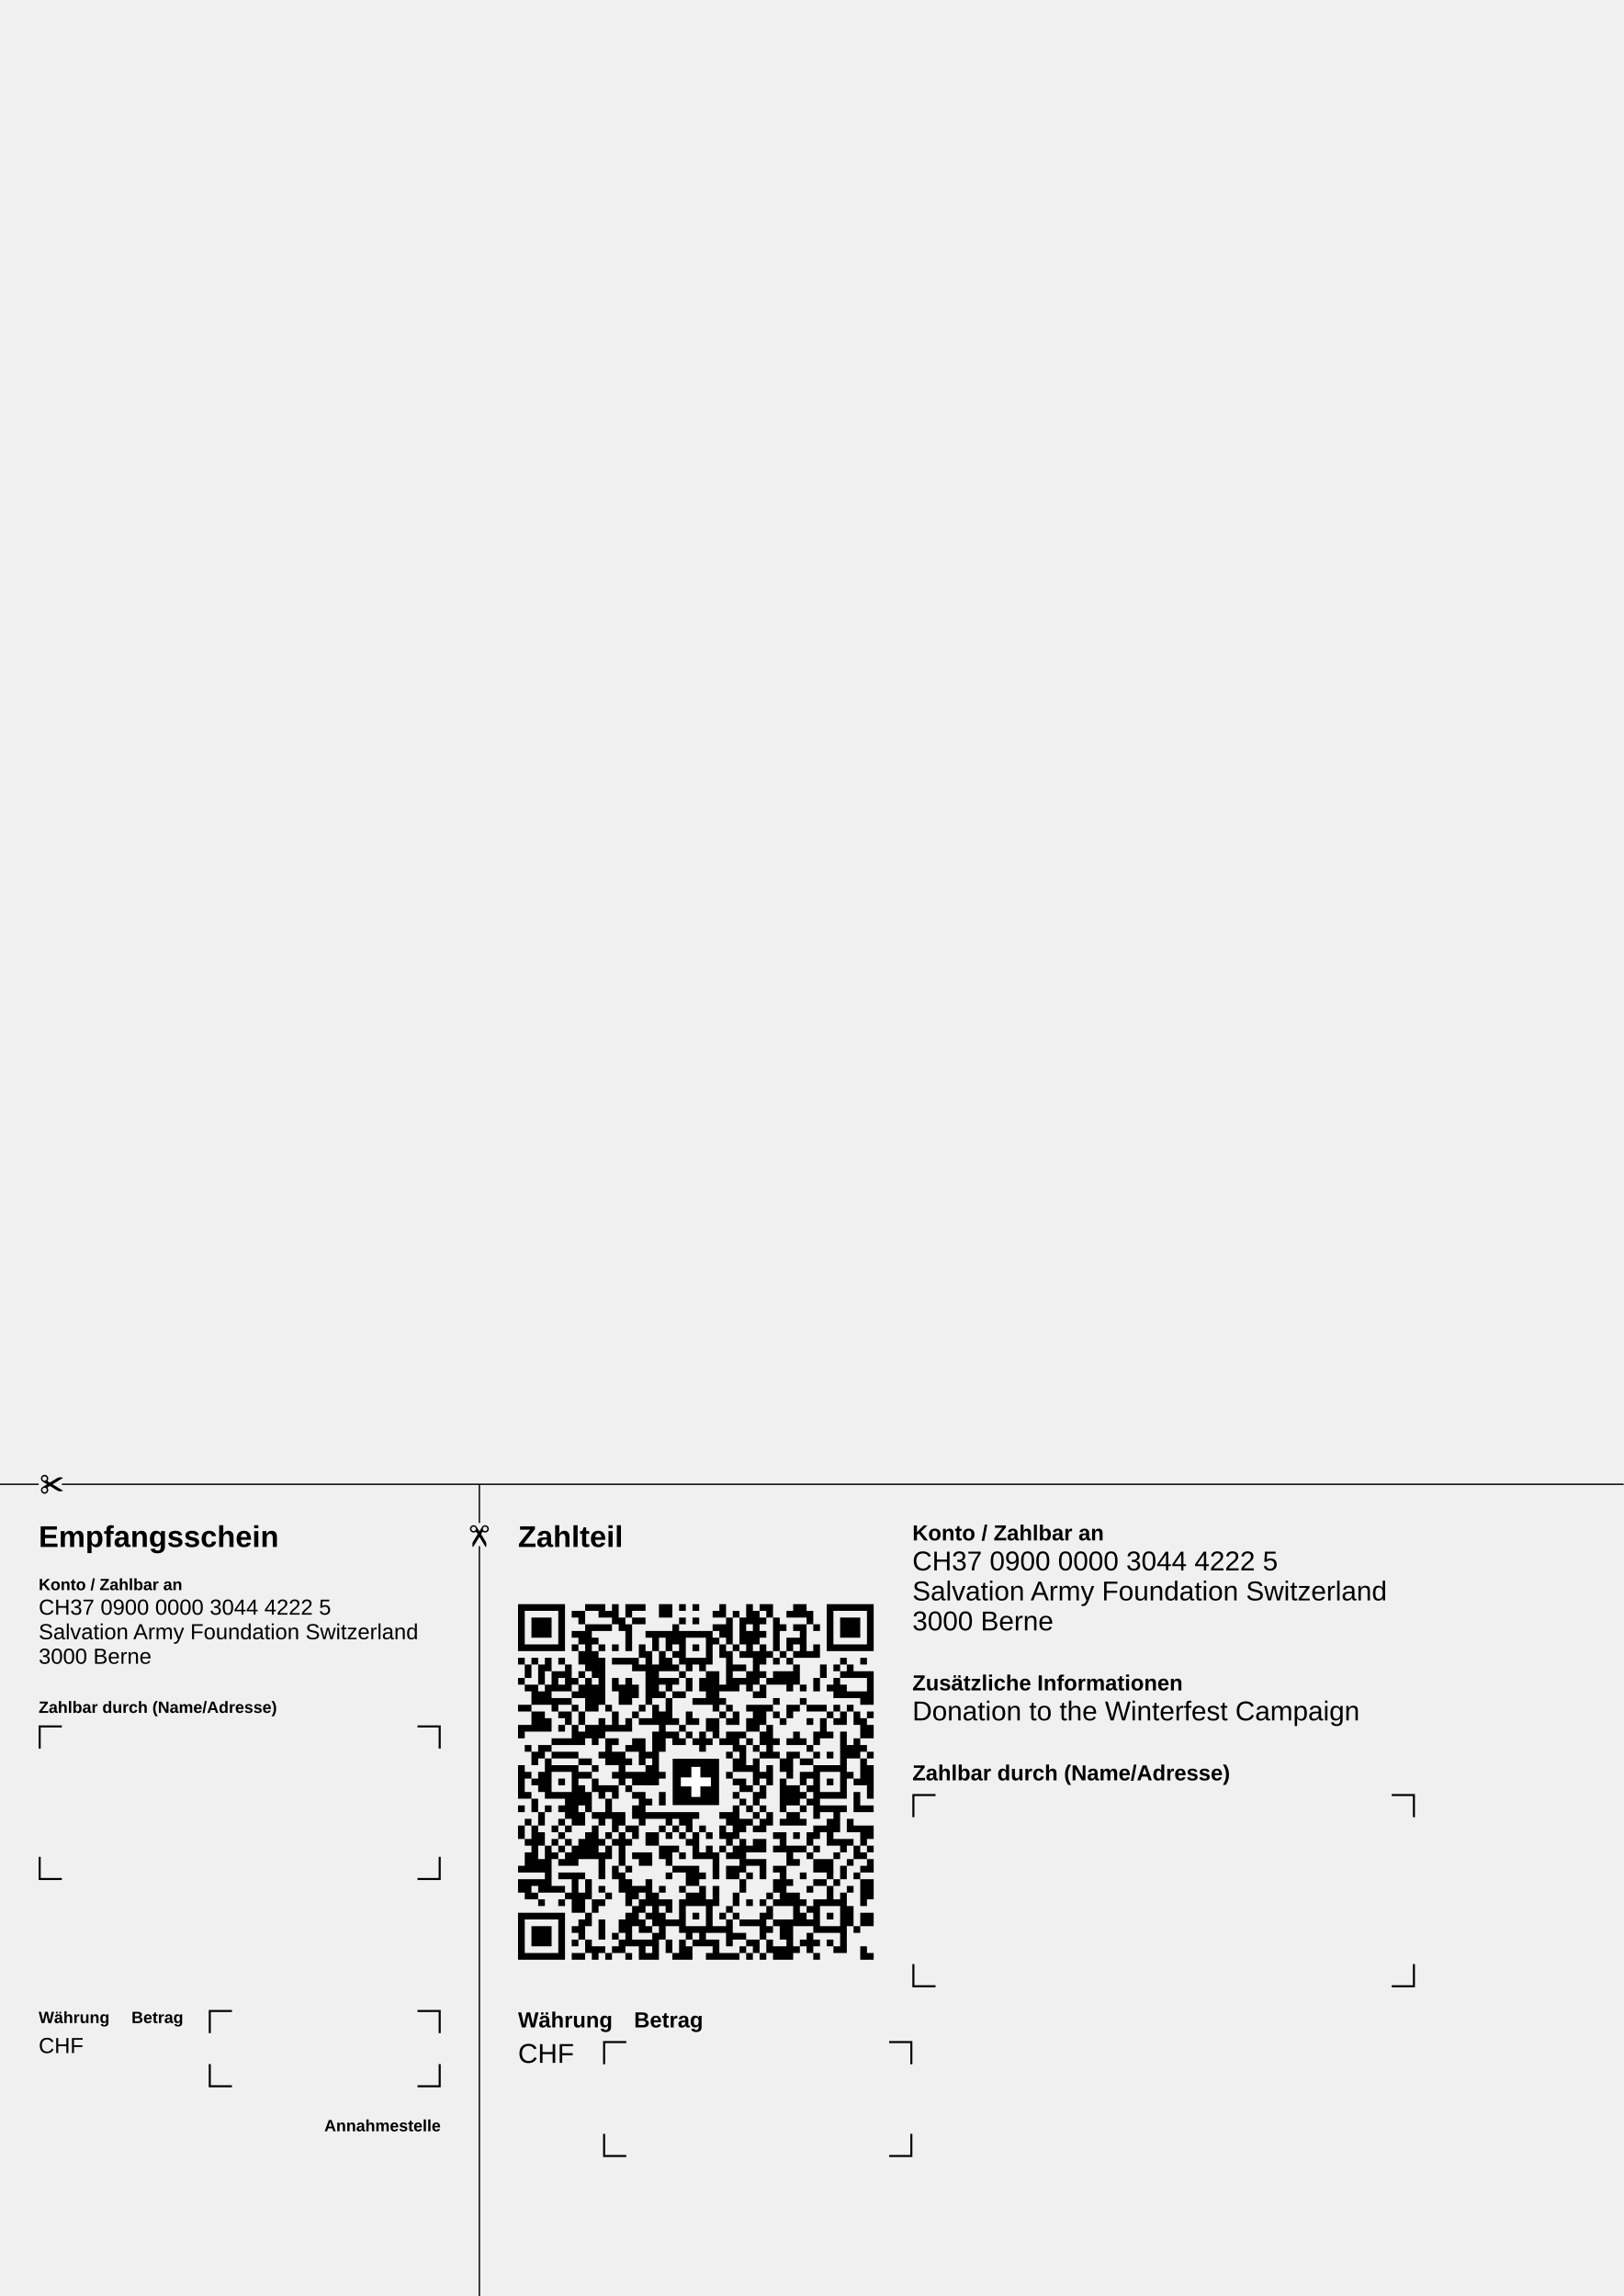
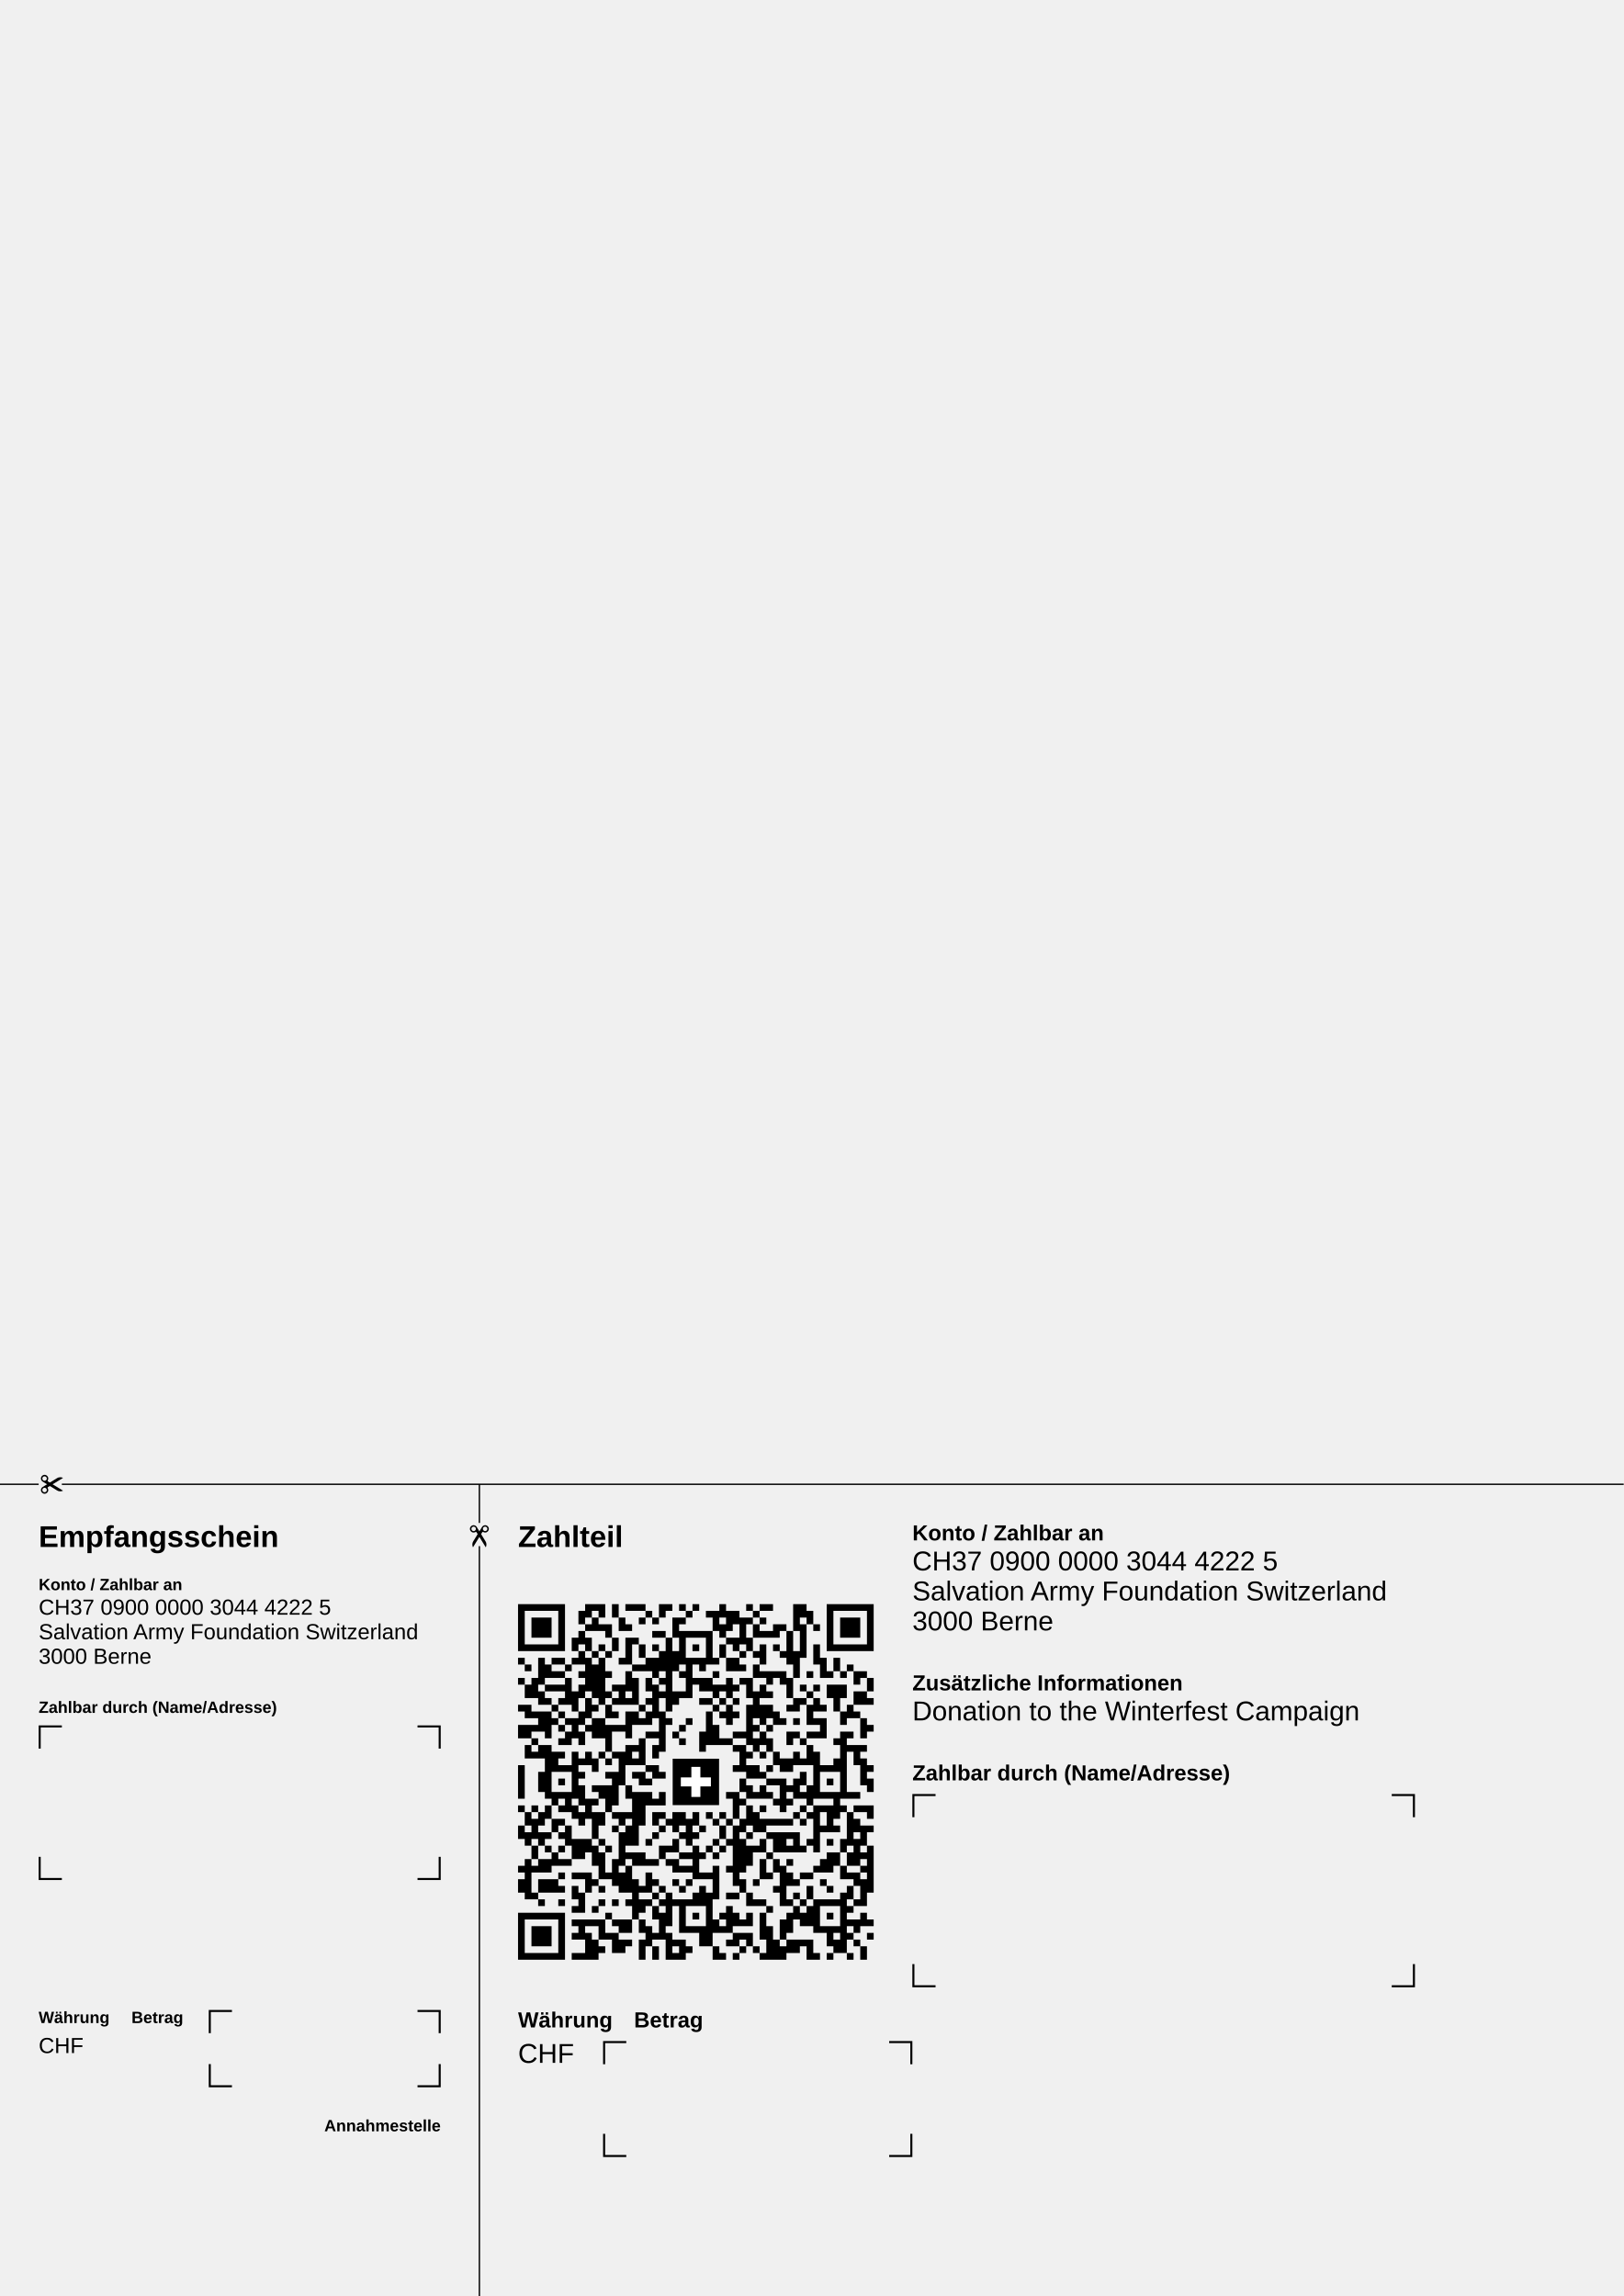
<svg xmlns="http://www.w3.org/2000/svg" width="210mm" height="297mm" version="1.1" viewBox="0 0 595.276 841.89">
  <g font-family="Liberation Sans, Arial, Helvetica" transform="translate(0 841.89)">
    <g transform="translate(189.921 0)">
      <text x="0" y="-274.665" font-size="11" font-weight="bold">Zahlteil</text>
    </g>
    <g transform="translate(189.921 -123.307) scale(2.46)">
-       <path d="M0,-53h7v1h-7zm10,0h3v1h-3zm4,0h1v3h-1zm2,0h3v1h-3zm5,0h2v2h-2zm3,0h1v1h-1z m2,0h1v1h-1zm4,0h1v2h-1zm4,0h1v3h-1zm2,0h2v1h-2zm5,0h2v2h-2zm5,0h7v1h-7z m-46,1h1v6h-1zm6,0h1v6h-1zm2,0h2v1h-2zm4,0h2v1h-2zm4,0h1v1h-1zm13,0h1v1h-1z m3,0h1v1h-1zm3,0h1v5h-1zm2,0h1v1h-1zm3,0h1v1h-1zm3,0h1v2h-1zm3,0h1v6h-1z m6,0h1v6h-1zm-50,1h3v3h-3zm7,0h1v1h-1zm6,0h1v2h-1zm2,0h2v1h-2zm7,0h1v1h-1z m2,0h1v1h-1zm5,0h1v4h-1zm2,0h1v4h-1zm3,0h1v1h-1zm2,0h1v5h-1zm10,0h3v3h-3z m-38,1h1v7h-1zm1,0h3v1h-3zm5,0h1v4h-1zm7,0h1v3h-1zm6,0h2v1h-2zm10,0h1v1h-1z m2,0h2v1h-2zm3,0h1v1h-1zm-36,1h2v1h-2zm11,0h4v1h-4zm5,0h5v1h-5zm6,0h1v1h-1z m4,0h1v4h-1zm2,0h1v1h-1zm6,0h1v4h-1zm-33,1h1v1h-1zm2,0h1v1h-1zm9,0h1v2h-1z m2,0h1v2h-1zm2,0h1v4h-1zm4,0h1v4h-1zm1,0h1v1h-1zm11,0h2v1h-2zm-39,1h5v1h-5z m7,0h1v1h-1zm4,0h1v1h-1zm2,0h1v1h-1zm4,0h1v2h-1zm8,0h1v1h-1zm4,0h1v2h-1z m2,0h1v1h-1zm4,0h1v3h-1zm4,0h1v1h-1zm4,0h1v2h-1zm3,0h5v1h-5zm-38,1h1v2h-1z m2,0h1v4h-1zm8,0h1v8h-1zm2,0h1v3h-1zm2,0h1v1h-1zm8,0h1v6h-1zm2,0h1v1h-1z m2,0h1v5h-1zm2,0h1v1h-1zm2,0h1v1h-1zm2,0h1v1h-1zm2,0h1v1h-1zm-43,1h1v1h-1z m2,0h1v1h-1zm2,0h1v2h-1zm2,0h1v1h-1zm6,0h1v7h-1zm2,0h4v1h-4zm8,0h1v2h-1z m3,0h3v1h-3zm13,0h1v1h-1zm2,0h1v1h-1zm8,0h1v1h-1zm3,0h1v1h-1zm-50,1h1v2h-1z m2,0h1v3h-1zm4,0h1v4h-1zm10,0h2v1h-2zm3,0h1v5h-1zm3,0h1v1h-1zm2,0h1v1h-1z m2,0h1v1h-1zm5,0h2v1h-2zm9,0h1v3h-1zm4,0h1v2h-1zm2,0h1v1h-1zm2,0h1v2h-1z m-44,1h1v3h-1zm1,0h1v1h-1zm3,0h1v1h-1zm15,0h1v1h-1zm4,0h2v5h-2zm6,0h1v3h-1z m2,0h1v1h-1zm2,0h3v2h-3zm10,0h1v1h-1zm2,0h3v1h-3zm-50,1h1v1h-1zm8,0h1v1h-1z m2,0h1v5h-1zm4,0h1v2h-1zm2,0h1v4h-1zm5,0h3v1h-3zm4,0h1v2h-1zm2,0h1v2h-1z m5,0h2v1h-2zm5,0h1v1h-1zm7,0h1v2h-1zm3,0h1v3h-1zm5,0h1v4h-1zm-51,1h2v1h-2z m3,0h1v3h-1zm2,0h1v1h-1zm3,0h1v2h-1zm2,0h1v4h-1zm4,0h1v3h-1zm2,0h1v2h-1z m5,0h1v1h-1zm8,0h1v1h-1zm2,0h1v1h-1zm4,0h1v2h-1zm4,0h1v1h-1zm2,0h1v1h-1z m4,0h1v1h-1zm2,0h1v2h-1zm-46,1h2v2h-2zm6,0h1v1h-1zm13,0h1v1h-1zm2,0h2v1h-2z m12,0h1v1h-1zm14,0h3v1h-3zm-44,1h3v1h-3zm17,0h1v4h-1zm4,0h2v1h-2zm4,0h1v1h-1z m8,0h1v1h-1zm4,0h1v1h-1zm9,0h1v1h-1zm-51,1h2v1h-2zm5,0h1v1h-1zm3,0h1v1h-1z m5,0h1v1h-1zm5,0h1v1h-1zm2,0h1v3h-1zm9,0h1v1h-1zm2,0h1v1h-1zm3,0h4v1h-4z m6,0h2v1h-2zm3,0h3v1h-3zm4,0h1v1h-1zm2,0h1v1h-1zm-47,1h2v3h-2zm4,0h2v1h-2z m3,0h1v2h-1zm5,0h1v3h-1zm3,0h1v1h-1zm4,0h1v6h-1zm4,0h1v2h-1zm5,0h1v1h-1z m2,0h1v2h-1zm3,0h2v2h-2zm3,0h1v1h-1zm2,0h1v1h-1zm6,0h1v1h-1zm2,0h1v2h-1z m2,0h1v2h-1zm2,0h1v1h-1zm-48,1h1v2h-1zm3,0h1v1h-1zm5,0h1v3h-1zm4,0h1v2h-1z m2,0h2v1h-2zm5,0h1v1h-1zm3,0h1v1h-1zm2,0h2v2h-2zm3,0h1v1h-1zm3,0h1v2h-1z m5,0h1v1h-1zm4,0h1v1h-1zm2,0h1v3h-1zm2,0h1v1h-1zm4,0h1v3h-1zm-51,1h2v1h-2z m6,0h1v1h-1zm2,0h1v3h-1zm2,0h2v2h-2zm3,0h1v1h-1zm2,0h1v1h-1zm9,0h1v1h-1z m11,0h1v1h-1zm2,0h1v5h-1zm15,0h1v2h-1zm-52,1h1v1h-1zm9,0h1v2h-1zm11,0h1v8h-1z m2,0h2v1h-2zm3,0h1v1h-1zm2,0h1v3h-1zm2,0h1v1h-1zm2,0h2v2h-2zm2,0h1v1h-1z m3,0h1v2h-1zm5,0h1v2h-1zm3,0h1v2h-1zm2,0h1v1h-1zm2,0h1v10h-1zm-43,1h3v1h-3z m6,0h1v1h-1zm2,0h1v4h-1zm1,0h1v1h-1zm3,0h2v2h-2zm6,0h2v1h-2zm3,0h1v1h-1z m2,0h1v1h-1zm2,0h1v1h-1zm4,0h1v1h-1zm4,0h1v1h-1zm2,0h1v1h-1zm2,0h1v1h-1z m8,0h1v3h-1zm-49,1h1v1h-1zm2,0h2v1h-2zm13,0h1v1h-1zm16,0h2v1h-2zm3,0h1v1h-1z m8,0h1v1h-1zm6,0h1v2h-1zm2,0h1v1h-1zm-49,1h2v1h-2zm3,0h4v1h-4zm7,0h1v1h-1z m2,0h2v2h-2zm4,0h2v1h-2zm13,0h1v1h-1zm2,0h1v3h-1zm3,0h1v1h-1zm2,0h1v1h-1z m2,0h1v4h-1zm1,0h1v1h-1zm3,0h1v1h-1zm2,0h1v1h-1zm6,0h1v1h-1zm-50,1h1v1h-1z m2,0h1v6h-1zm5,0h2v1h-2zm7,0h1v1h-1zm2,0h1v1h-1zm14,0h1v2h-1zm3,0h1v4h-1z m4,0h1v2h-1zm3,0h2v1h-2zm9,0h1v4h-1zm-51,1h1v5h-1zm5,0h4v1h-4zm6,0h1v1h-1z m4,0h1v3h-1zm4,0h1v3h-1zm15,0h1v1h-1zm3,0h1v3h-1zm7,0h1v8h-1zm1,0h3v1h-3z m7,0h1v5h-1zm-51,1h1v1h-1zm2,0h1v3h-1zm5,0h1v8h-1zm1,0h2v1h-2zm5,0h1v1h-1z m2,0h3v1h-3zm5,0h1v1h-1zm10,0h1v1h-1zm5,0h1v1h-1zm6,0h2v1h-2zm7,0h1v1h-1z m-47,1h1v1h-1zm4,0h1v1h-1zm5,0h1v2h-1zm6,0h2v1h-2zm15,0h2v1h-2zm7,0h1v5h-1z m3,0h1v1h-1zm4,0h1v1h-1zm4,0h1v1h-1zm-41,1h1v3h-1zm3,0h3v1h-3zm4,0h1v1h-1z m17,0h2v1h-2zm3,0h1v2h-1zm4,0h2v3h-2zm3,0h1v1h-1zm-42,1h1v1h-1zm4,0h3v1h-3z m5,0h1v3h-1zm2,0h1v1h-1zm2,0h1v1h-1zm3,0h2v1h-2zm4,0h1v2h-1zm11,0h1v1h-1z m3,0h1v2h-1zm7,0h1v1h-1zm3,0h3v1h-3zm5,0h1v3h-1zm-48,1h1v2h-1zm5,0h1v3h-1z m6,0h1v3h-1zm5,0h1v4h-1zm1,0h1v1h-1zm14,0h1v1h-1zm10,0h1v1h-1zm-43,1h1v1h-1z m4,0h1v1h-1zm2,0h1v1h-1zm11,0h1v2h-1zm15,0h1v5h-1zm2,0h1v1h-1zm2,0h1v1h-1z m6,0h1v1h-1zm3,0h4v1h-4zm6,0h2v1h-2zm-48,1h1v2h-1zm6,0h1v2h-1zm2,0h2v1h-2z m3,0h2v2h-2zm5,0h8v1h-8zm11,0h2v1h-2zm5,0h1v1h-1zm2,0h1v2h-1zm3,0h2v2h-2z m7,0h1v3h-1zm-46,1h1v1h-1zm5,0h1v1h-1zm6,0h1v1h-1zm10,0h1v1h-1zm2,0h2v1h-2z m7,0h1v1h-1zm2,0h2v1h-2zm3,0h1v2h-1zm3,0h1v1h-1zm3,0h1v1h-1zm4,0h1v4h-1z m3,0h1v2h-1zm-49,1h1v2h-1zm2,0h1v7h-1zm3,0h1v1h-1zm2,0h1v1h-1zm4,0h1v5h-1z m3,0h1v1h-1zm2,0h2v1h-2zm5,0h1v1h-1zm2,0h1v1h-1zm2,0h1v1h-1zm2,0h1v1h-1z m3,0h1v2h-1zm3,0h1v1h-1zm2,0h1v1h-1zm9,0h2v1h-2zm6,0h3v1h-3zm-47,1h1v2h-1z m3,0h1v1h-1zm4,0h1v4h-1zm3,0h1v1h-1zm2,0h1v5h-1zm2,0h1v1h-1zm2,0h2v2h-2z m3,0h1v1h-1zm2,0h1v1h-1zm2,0h1v4h-1zm2,0h1v1h-1zm3,0h1v2h-1zm7,0h2v1h-2z m3,0h1v1h-1zm2,0h2v1h-2zm8,0h2v1h-2zm-50,1h1v1h-1zm4,0h1v1h-1zm2,0h1v1h-1z m2,0h1v3h-1zm3,0h1v1h-1zm2,0h1v1h-1zm2,0h1v1h-1zm9,0h1v1h-1zm8,0h1v5h-1z m2,0h2v2h-2zm4,0h1v2h-1zm4,0h1v1h-1zm4,0h3v1h-3zm4,0h1v1h-1zm-47,1h1v7h-1z m2,0h1v1h-1zm2,0h1v3h-1zm5,0h1v2h-1zm8,0h2v2h-2zm2,0h1v1h-1zm5,0h1v2h-1z m2,0h1v1h-1zm2,0h1v2h-1zm2,0h1v1h-1zm4,0h1v1h-1zm2,0h3v1h-3zm4,0h1v1h-1z m4,0h1v1h-1zm2,0h1v2h-1zm2,0h1v1h-1zm-51,1h1v3h-1zm4,0h1v1h-1zm2,0h1v2h-1z m5,0h1v4h-1zm5,0h3v1h-3zm7,0h1v1h-1zm3,0h1v1h-1zm2,0h1v4h-1zm2,0h1v1h-1z m9,0h1v2h-1zm3,0h1v1h-1zm4,0h1v1h-1zm4,0h1v1h-1zm-48,1h1v2h-1zm3,0h1v1h-1z m12,0h2v1h-2zm4,0h1v1h-1zm12,0h3v1h-3zm7,0h1v1h-1zm3,0h3v2h-3zm5,0h1v1h-1z m3,0h1v2h-1zm-52,1h1v1h-1zm14,0h1v2h-1zm2,0h1v1h-1zm7,0h4v1h-4zm8,0h2v2h-2z m5,0h1v2h-1zm2,0h2v1h-2zm10,0h1v2h-1zm3,0h1v1h-1zm-45,1h4v1h-4zm9,0h1v3h-1z m7,0h1v1h-1zm3,0h2v2h-2zm2,0h1v1h-1zm7,0h1v1h-1zm5,0h1v5h-1zm3,0h1v1h-1z m4,0h1v1h-1zm4,0h1v1h-1zm-50,1h4v1h-4zm8,0h1v5h-1zm2,0h1v3h-1zm6,0h1v4h-1z m3,0h1v4h-1zm14,0h1v2h-1zm5,0h1v2h-1zm2,0h1v1h-1zm4,0h2v1h-2zm3,0h1v1h-1z m4,0h2v3h-2zm-51,1h2v1h-2zm3,0h1v1h-1zm2,0h2v1h-2zm7,0h1v1h-1zm5,0h2v1h-2z m4,0h1v1h-1zm3,0h1v1h-1zm3,0h1v3h-1zm2,0h1v3h-1zm14,0h1v1h-1zm3,0h1v3h-1z m3,0h1v1h-1zm-48,1h2v1h-2zm6,0h1v1h-1zm2,0h1v3h-1zm4,0h1v1h-1zm4,0h1v1h-1z m3,0h1v5h-1zm5,0h2v2h-2zm7,0h1v2h-1zm5,0h1v1h-1zm3,0h2v2h-2zm8,0h1v9h-1z m-45,1h1v1h-1zm3,0h1v1h-1zm5,0h2v1h-2zm7,0h1v2h-1zm3,0h2v1h-2zm3,0h1v5h-1z m4,0h1v5h-1zm6,0h1v1h-1zm2,0h1v1h-1zm2,0h1v1h-1zm4,0h1v1h-1zm2,0h1v5h-1z m1,0h1v1h-1zm2,0h1v1h-1zm4,0h1v1h-1zm-40,1h1v1h-1zm6,0h1v3h-1zm5,0h1v1h-1z m9,0h1v1h-1zm6,0h1v2h-1zm4,0h1v3h-1zm2,0h1v1h-1zm6,0h1v3h-1zm-49,1h7v1h-7z m10,0h1v2h-1zm6,0h1v5h-1zm3,0h1v1h-1zm2,0h1v4h-1zm5,0h1v1h-1zm4,0h1v1h-1z m2,0h1v1h-1zm4,0h1v4h-1zm6,0h1v2h-1zm4,0h1v1h-1zm5,0h2v2h-2zm-51,1h1v6h-1z m6,0h1v6h-1zm3,0h1v3h-1zm3,0h1v3h-1zm3,0h1v2h-1zm3,0h1v2h-1zm4,0h2v1h-2z m9,0h1v4h-1zm2,0h3v1h-3zm5,0h3v1h-3zm5,0h1v1h-1zm-41,1h3v3h-3zm6,0h1v1h-1z m11,0h1v1h-1zm6,0h3v1h-3zm4,0h2v1h-2zm8,0h1v1h-1zm2,0h2v2h-2zm6,0h3v1h-3z m5,0h1v1h-1zm-36,1h1v1h-1zm6,0h1v4h-1zm5,0h1v1h-1zm2,0h1v2h-1zm5,0h2v1h-2z m11,0h1v3h-1zm-35,1h1v1h-1zm2,0h1v2h-1zm5,0h1v2h-1zm2,0h3v1h-3zm5,0h1v2h-1z m2,0h1v3h-1zm2,0h1v1h-1zm2,0h2v1h-2zm6,0h2v1h-2zm3,0h1v2h-1zm3,0h1v3h-1z m2,0h1v1h-1zm2,0h1v1h-1zm2,0h1v1h-1zm-35,1h2v1h-2zm3,0h1v1h-1zm4,0h1v2h-1z m7,0h1v2h-1zm4,0h1v2h-1zm4,0h1v1h-1zm2,0h1v1h-1zm3,0h2v2h-2zm3,0h1v1h-1z m6,0h1v1h-1zm4,0h1v2h-1zm-50,1h5v1h-5zm7,0h2v1h-2zm3,0h1v1h-1zm2,0h1v1h-1z m3,0h1v1h-1zm3,0h1v1h-1zm4,0h1v1h-1zm5,0h1v1h-1zm2,0h3v1h-3zm4,0h1v1h-1z m2,0h1v1h-1zm8,0h1v1h-1zm8,0h1v1h-1z" fill="#000000" />
+       <path d="M0,-53h7v1h-7zm10,0h3v1h-3zm4,0h1v2h-1zm2,0h3v1h-3zm5,0h2v1h-2zm3,0h1v1h-1z m2,0h1v1h-1zm4,0h1v2h-1zm4,0h1v1h-1zm2,0h2v1h-2zm5,0h2v2h-2zm5,0h7v1h-7z m-46,1h1v6h-1zm6,0h1v6h-1zm3,0h2v1h-2zm3,0h1v1h-1zm7,0h1v1h-1zm2,0h1v1h-1z m4,0h1v1h-1zm3,0h2v1h-2zm3,0h2v2h-2zm4,0h1v1h-1zm8,0h1v2h-1zm3,0h1v6h-1z m6,0h1v6h-1zm-50,1h3v3h-3zm7,0h1v1h-1zm2,0h1v2h-1zm4,0h1v2h-1zm3,0h1v1h-1z m2,0h1v1h-1zm3,0h1v3h-1zm1,0h1v1h-1zm5,0h1v2h-1zm4,0h1v4h-1zm1,0h1v1h-1z m2,0h1v1h-1zm5,0h1v2h-1zm7,0h3v3h-3zm-38,1h1v1h-1zm2,0h2v1h-2zm4,0h1v1h-1z m14,0h2v1h-2zm5,0h1v2h-1zm3,0h2v1h-2zm4,0h1v5h-1zm2,0h1v1h-1zm-35,1h1v2h-1z m4,0h1v1h-1zm7,0h2v1h-2zm4,0h5v1h-5zm6,0h1v1h-1zm6,0h3v1h-3zm4,0h1v5h-1z m-32,1h1v2h-1zm2,0h1v2h-1zm4,0h1v2h-1zm2,0h1v4h-1zm1,0h1v1h-1zm5,0h1v11h-1z m2,0h1v4h-1zm4,0h1v4h-1zm3,0h2v1h-2zm3,0h1v2h-1zm-33,1h5v1h-5zm11,0h1v1h-1z m6,0h1v2h-1zm2,0h1v1h-1zm6,0h1v1h-1zm4,0h1v2h-1zm2,0h1v1h-1zm4,0h1v3h-1z m2,0h1v1h-1zm6,0h1v3h-1zm3,0h5v1h-5zm-38,1h1v2h-1zm2,0h1v1h-1zm2,0h1v1h-1z m8,0h1v3h-1zm2,0h1v3h-1zm10,0h1v1h-1zm2,0h1v1h-1zm4,0h1v1h-1zm2,0h1v4h-1z m-41,1h1v1h-1zm3,0h1v4h-1zm2,0h2v1h-2zm3,0h1v1h-1zm2,0h1v5h-1zm2,0h1v7h-1z m3,0h1v1h-1zm4,0h2v2h-2zm6,0h1v6h-1zm1,0h2v1h-2zm3,0h1v1h-1zm2,0h2v2h-2z m14,0h1v3h-1zm2,0h1v2h-1zm-46,1h1v1h-1zm3,0h1v2h-1zm3,0h1v1h-1zm4,0h1v5h-1z m6,0h2v1h-2zm10,0h1v1h-1zm6,0h1v1h-1zm2,0h1v2h-1zm14,0h1v1h-1zm-44,1h2v1h-2z m4,0h1v1h-1zm4,0h1v1h-1zm3,0h1v3h-1zm4,0h1v1h-1zm4,0h1v1h-1zm5,0h1v1h-1z m7,0h4v1h-4zm7,0h1v1h-1zm3,0h1v1h-1zm2,0h1v1h-1zm2,0h2v1h-2zm-50,1h1v1h-1z m2,0h1v3h-1zm5,0h1v4h-1zm10,0h1v4h-1zm2,0h1v2h-1zm2,0h1v1h-1zm5,0h3v1h-3z m5,0h1v3h-1zm2,0h2v1h-2zm4,0h1v1h-1zm2,0h2v1h-2zm11,0h1v1h-1zm2,0h1v2h-1z m-51,1h1v2h-1zm3,0h3v1h-3zm5,0h1v2h-1zm5,0h2v1h-2zm6,0h1v5h-1zm7,0h4v1h-4z m5,0h1v1h-1zm2,0h1v2h-1zm2,0h1v2h-1zm4,0h1v2h-1zm2,0h1v1h-1zm2,0h1v1h-1z m2,0h3v2h-3zm-43,1h1v2h-1zm5,0h1v3h-1zm5,0h1v1h-1zm2,0h1v2h-1zm6,0h1v1h-1z m2,0h2v1h-2zm6,0h1v1h-1zm6,0h1v4h-1zm2,0h1v1h-1zm6,0h1v1h-1zm7,0h2v2h-2z m-46,1h1v1h-1zm2,0h1v1h-1zm4,0h1v3h-1zm4,0h1v1h-1zm2,0h1v1h-1zm3,0h1v1h-1z m4,0h1v1h-1zm4,0h2v1h-2zm3,0h1v1h-1zm2,0h1v1h-1zm9,0h2v1h-2zm3,0h1v2h-1z m3,0h1v2h-1zm5,0h1v1h-1zm-52,1h2v1h-2zm5,0h1v1h-1zm6,0h1v1h-1zm2,0h1v2h-1z m5,0h1v1h-1zm11,0h1v1h-1zm2,0h1v3h-1zm3,0h1v6h-1zm2,0h2v2h-2zm4,0h2v1h-2z m3,0h1v3h-1zm2,0h1v1h-1zm4,0h1v2h-1zm-48,1h4v1h-4zm5,0h1v1h-1zm3,0h1v2h-1z m5,0h1v1h-1zm2,0h2v2h-2zm3,0h1v2h-1zm2,0h1v6h-1zm7,0h1v5h-1zm2,0h1v1h-1z m2,0h1v1h-1zm6,0h1v2h-1zm10,0h1v2h-1zm2,0h1v1h-1zm-47,1h2v2h-2zm2,0h1v1h-1z m2,0h2v1h-2zm4,0h2v3h-2zm7,0h1v1h-1zm4,0h1v1h-1zm3,0h1v1h-1zm11,0h1v1h-1z m3,0h1v1h-1zm2,0h1v1h-1zm3,0h2v1h-2zm7,0h1v3h-1zm-51,1h2v2h-2zm2,0h1v1h-1z m4,0h1v1h-1zm2,0h1v2h-1zm2,0h1v1h-1zm3,0h4v1h-4zm11,0h1v1h-1zm5,0h1v3h-1z m6,0h1v1h-1zm2,0h1v1h-1zm8,0h1v2h-1zm7,0h1v1h-1zm-48,1h1v1h-1zm3,0h1v2h-1z m2,0h1v2h-1zm4,0h1v3h-1zm3,0h1v1h-1zm3,0h2v1h-2zm4,0h1v1h-1zm4,0h1v3h-1z m5,0h2v1h-2zm4,0h1v2h-1zm4,0h2v1h-2zm3,0h2v1h-2zm5,0h1v10h-1zm1,0h1v1h-1z m-47,1h1v1h-1zm4,0h1v1h-1zm12,0h1v4h-1zm6,0h1v1h-1zm6,0h2v1h-2zm5,0h1v2h-1z m2,0h1v2h-1zm3,0h1v1h-1zm2,0h1v1h-1zm5,0h1v1h-1zm-46,1h1v2h-1zm2,0h2v2h-2z m13,0h1v3h-1zm1,0h1v1h-1zm3,0h1v2h-1zm12,0h2v1h-2zm11,0h1v3h-1zm6,0h3v1h-3z m-47,1h1v1h-1zm3,0h1v3h-1zm1,0h1v1h-1zm2,0h1v7h-1zm2,0h1v2h-1zm2,0h1v1h-1z m2,0h2v1h-2zm19,0h1v3h-1zm1,0h1v1h-1zm2,0h1v1h-1zm2,0h1v2h-1zm3,0h1v2h-1z m3,0h1v7h-1zm6,0h1v2h-1zm-46,1h1v6h-1zm5,0h1v1h-1zm2,0h1v2h-1zm2,0h1v1h-1z m2,0h1v4h-1zm2,0h1v1h-1zm22,0h2v2h-2zm3,0h1v1h-1zm5,0h1v2h-1zm4,0h1v4h-1z m-51,1h1v5h-1zm6,0h2v1h-2zm13,0h2v1h-2zm13,0h1v1h-1zm2,0h2v2h-2zm3,0h1v1h-1z m8,0h2v1h-2zm7,0h1v1h-1zm-49,1h1v3h-1zm6,0h1v1h-1zm4,0h2v1h-2zm4,0h2v1h-2z m3,0h2v1h-2zm16,0h1v1h-1zm6,0h1v2h-1zm-36,1h1v1h-1zm8,0h1v4h-1zm4,0h2v1h-2z m15,0h1v2h-1zm4,0h3v1h-3zm4,0h1v3h-1zm5,0h1v1h-1zm6,0h1v2h-1zm-43,1h1v3h-1z m2,0h3v1h-3zm5,0h1v2h-1zm18,0h1v2h-1zm2,0h1v2h-1zm3,0h1v4h-1zm1,0h1v1h-1z m3,0h1v3h-1zm-38,1h3v1h-3zm7,0h2v1h-2zm5,0h2v5h-2zm2,0h1v2h-1zm2,0h1v2h-1z m10,0h2v1h-2zm4,0h1v1h-1zm2,0h1v1h-1zm5,0h1v1h-1zm3,0h3v1h-3zm4,0h2v1h-2z m-44,1h1v1h-1zm2,0h1v2h-1zm3,0h1v3h-1zm1,0h1v1h-1zm2,0h1v2h-1zm7,0h1v1h-1z m12,0h1v3h-1zm1,0h1v1h-1zm5,0h1v1h-1zm2,0h1v1h-1zm7,0h1v3h-1zm-47,1h1v1h-1z m2,0h1v1h-1zm2,0h1v2h-1zm2,0h1v1h-1zm2,0h1v2h-1zm26,0h1v3h-1zm2,0h1v1h-1z m6,0h1v1h-1zm2,0h1v7h-1zm1,0h2v1h-2zm3,0h1v1h-1zm2,0h3v1h-3zm-49,1h1v2h-1z m2,0h1v2h-1zm6,0h1v2h-1zm2,0h2v2h-2zm3,0h3v1h-3zm6,0h2v1h-2zm3,0h2v2h-2z m3,0h1v2h-1zm2,0h1v1h-1zm2,0h1v1h-1zm5,0h1v3h-1zm6,0h1v1h-1zm2,0h1v1h-1z m3,0h1v3h-1zm3,0h1v5h-1zm3,0h1v1h-1zm-50,1h1v3h-1zm3,0h2v1h-2zm10,0h1v1h-1z m5,0h1v1h-1zm2,0h1v1h-1zm3,0h1v4h-1zm4,0h1v1h-1zm2,0h1v1h-1zm2,0h1v2h-1z m3,0h5v1h-5zm6,0h1v1h-1zm8,0h1v2h-1zm-50,1h1v2h-1zm5,0h1v1h-1zm2,0h1v3h-1z m4,0h1v2h-1zm3,0h1v1h-1zm2,0h2v3h-2zm5,0h1v1h-1zm2,0h1v1h-1zm4,0h1v1h-1z m3,0h1v2h-1zm2,0h1v9h-1zm4,0h1v1h-1zm9,0h1v1h-1zm2,0h1v1h-1zm4,0h1v3h-1z m1,0h1v1h-1zm-51,1h1v2h-1zm2,0h2v1h-2zm3,0h1v1h-1zm9,0h1v5h-1zm5,0h1v1h-1z m4,0h1v1h-1zm2,0h1v1h-1zm8,0h1v1h-1zm3,0h5v1h-5zm-34,1h1v1h-1zm5,0h3v2h-3z m4,0h1v1h-1zm7,0h1v1h-1zm4,0h1v2h-1zm6,0h1v1h-1zm2,0h1v1h-1zm2,0h1v5h-1z m3,0h1v2h-1zm2,0h2v2h-2zm3,0h1v2h-1zm2,0h1v1h-1zm3,0h1v1h-1zm2,0h1v2h-1z m2,0h1v4h-1zm-48,1h1v2h-1zm2,0h1v1h-1zm2,0h1v1h-1zm5,0h1v3h-1zm2,0h1v1h-1z m8,0h2v1h-2zm5,0h1v5h-1zm2,0h1v1h-1zm2,0h1v1h-1zm4,0h1v3h-1zm1,0h1v1h-1z m5,0h1v1h-1zm2,0h1v1h-1zm10,0h1v7h-1zm-47,1h1v2h-1zm3,0h2v1h-2zm4,0h1v4h-1z m4,0h3v1h-3zm5,0h1v1h-1zm3,0h2v1h-2zm3,0h1v1h-1zm2,0h1v1h-1zm8,0h1v1h-1z m9,0h2v2h-2zm3,0h1v2h-1zm2,0h1v1h-1zm-50,1h1v6h-1zm2,0h2v2h-2zm3,0h2v1h-2z m8,0h1v4h-1zm3,0h4v1h-4zm5,0h2v1h-2zm14,0h1v3h-1zm2,0h1v2h-1zm2,0h1v1h-1z m5,0h1v2h-1zm-45,1h1v1h-1zm2,0h1v1h-1zm14,0h1v4h-1zm7,0h3v1h-3zm6,0h1v5h-1z m2,0h1v1h-1zm8,0h1v6h-1zm5,0h1v1h-1zm2,0h1v1h-1zm2,0h1v2h-1zm3,0h1v1h-1z m-45,1h1v1h-1zm2,0h3v1h-3zm5,0h1v1h-1zm2,0h1v3h-1zm4,0h1v3h-1zm8,0h2v1h-2z m10,0h1v1h-1zm3,0h1v2h-1zm2,0h2v1h-2zm7,0h2v1h-2zm-49,1h1v2h-1zm3,0h3v2h-3z m7,0h2v1h-2zm7,0h1v6h-1zm3,0h1v1h-1zm3,0h1v1h-1zm2,0h1v1h-1zm8,0h1v2h-1z m2,0h1v1h-1zm6,0h1v1h-1zm4,0h1v1h-1zm5,0h2v1h-2zm-44,1h1v1h-1zm2,0h1v2h-1z m2,0h1v1h-1zm2,0h1v1h-1zm6,0h1v1h-1zm3,0h1v1h-1zm3,0h1v1h-1zm3,0h1v3h-1z m11,0h1v1h-1zm5,0h1v2h-1zm3,0h1v1h-1zm3,0h1v2h-1zm2,0h1v3h-1zm-49,1h1v1h-1z m7,0h1v3h-1zm11,0h1v1h-1zm2,0h1v5h-1zm4,0h1v2h-1zm2,0h1v8h-1zm3,0h2v1h-2z m3,0h1v2h-1zm7,0h1v1h-1zm7,0h1v9h-1zm-45,1h1v1h-1zm3,0h1v1h-1zm6,0h1v1h-1z m2,0h1v1h-1zm2,0h1v1h-1zm2,0h2v1h-2zm3,0h1v1h-1zm2,0h3v1h-3zm12,0h2v1h-2z m5,0h1v1h-1zm2,0h1v1h-1zm2,0h1v5h-1zm1,0h3v1h-3zm5,0h1v1h-1zm-42,1h1v1h-1z m3,0h1v1h-1zm7,0h1v1h-1zm2,0h1v2h-1zm4,0h1v4h-1zm7,0h1v4h-1zm6,0h1v1h-1z m4,0h1v2h-1zm2,0h1v3h-1zm6,0h1v1h-1zm-49,1h7v1h-7zm13,0h1v1h-1zm8,0h1v4h-1z m5,0h1v1h-1zm4,0h1v1h-1zm2,0h1v2h-1zm2,0h1v2h-1zm2,0h1v4h-1zm4,0h1v3h-1z m2,0h1v2h-1zm4,0h1v1h-1zm5,0h1v2h-1zm-51,1h1v6h-1zm6,0h1v6h-1zm2,0h5v1h-5z m6,0h3v1h-3zm4,0h1v2h-1zm11,0h1v2h-1zm4,0h1v1h-1zm6,0h1v3h-1zm10,0h2v1h-2z m3,0h1v1h-1zm-50,1h3v3h-3zm7,0h1v2h-1zm3,0h1v2h-1zm3,0h2v1h-2zm4,0h1v3h-1z m6,0h3v1h-3zm5,0h1v1h-1zm7,0h1v5h-1zm8,0h3v1h-3zm5,0h1v1h-1zm-42,1h1v1h-1z m2,0h1v4h-1zm3,0h2v1h-2zm7,0h1v1h-1zm2,0h1v4h-1zm5,0h1v2h-1zm5,0h3v1h-3z m14,0h1v2h-1zm3,0h1v1h-1zm3,0h1v1h-1zm-41,1h1v3h-1zm3,0h2v2h-2zm2,0h1v1h-1z m2,0h1v3h-1zm5,0h2v1h-2zm8,0h2v1h-2zm3,0h1v1h-1zm4,0h1v3h-1zm2,0h4v1h-4z m7,0h1v2h-1zm3,0h1v1h-1zm-38,1h1v1h-1zm8,0h1v2h-1zm4,0h2v1h-2zm5,0h1v2h-1z m4,0h1v1h-1zm2,0h1v1h-1zm4,0h3v1h-3zm4,0h1v2h-1zm8,0h1v2h-1zm-50,1h5v1h-5z m7,0h2v1h-2zm15,0h2v1h-2zm7,0h1v1h-1zm2,0h1v1h-1zm4,0h1v1h-1zm3,0h1v1h-1z m5,0h1v1h-1zm2,0h1v1h-1zm3,0h1v1h-1z" fill="#000000" />
    </g>
    <g transform="translate(189.921 -123.307)">
      <path d="M56.693,-73.701h17.008v17.008h-17.008z" fill="#000000" />
      <path d="M63.543,-70.709h3.307v11.024h-3.307zm-3.858,3.858h11.024v3.307h-11.024z" fill="#FFFFFF" />
    </g>
    <g transform="translate(189.921 0)">
      <text x="0" y="-98.482" font-size="8" font-weight="bold">Währung</text>
      <text x="0" y="-85.482" font-size="10">CHF</text>
      <text x="42.52" y="-98.482" font-size="8" font-weight="bold">Betrag</text>
      <path d="M31.556,-59.466l0,8.129l8.129,0m96.378,0l8.129,0l0,-8.129m0,-25.512l0,-8.129l-8.129,0m-96.378,0l-8.129,0l0,8.129" stroke="#000000" stroke-width="0.75" fill="none" />
    </g>
    <g transform="translate(334.488 0)">
      <text x="0" y="-277.065" font-size="8" font-weight="bold">Konto / Zahlbar an</text>
      <text x="0" y="-266.065" font-size="10">CH37 0900 0000 3044 4222 5</text>
      <text x="0" y="-255.065" font-size="10">Salvation Army Foundation Switzerland</text>
      <text x="0" y="-244.065" font-size="10">3000 Berne</text>
      <text x="0" y="-222.065" font-size="8" font-weight="bold">Zusätzliche Informationen</text>
      <text x="0" y="-211.065" font-size="10">Donation to the Winterfest Campaign</text>
      <text x="0" y="-189.065" font-size="8" font-weight="bold">Zahlbar durch (Name/Adresse)</text>
      <path d="M0.375,-121.702l0,8.129l8.129,0m167.244,0l8.129,0l0,-8.129m0,-53.858l0,-8.129l-8.129,0m-167.244,0l-8.129,0l0,8.129" stroke="#000000" stroke-width="0.75" fill="none" />
    </g>
    <g transform="translate(14.173 0)">
      <text x="0" y="-274.665" font-size="11" font-weight="bold">Empfangsschein</text>
      <text x="0" y="-258.822" font-size="6" font-weight="bold">Konto / Zahlbar an</text>
      <text x="0" y="-249.822" font-size="8">CH37 0900 0000 3044 4222 5</text>
      <text x="0" y="-240.822" font-size="8">Salvation Army Foundation Switzerland</text>
      <text x="0" y="-231.822" font-size="8">3000 Berne</text>
      <text x="0" y="-213.822" font-size="6" font-weight="bold">Zahlbar durch (Name/Adresse)</text>
      <path d="M0.375,-161.033l0,8.129l8.129,0m130.394,0l8.129,0l0,-8.129m0,-39.685l0,-8.129l-8.129,0m-130.394,0l-8.129,0l0,8.129" stroke="#000000" stroke-width="0.75" fill="none" />
      <text x="0" y="-100.082" font-size="6" font-weight="bold">Währung</text>
      <text x="0" y="-89.082" font-size="8">CHF</text>
      <text x="34.016" y="-100.082" font-size="6" font-weight="bold">Betrag</text>
      <path d="M62.737,-85.039l0,8.129l8.129,0m68.031,0l8.129,0l0,-8.129m0,-11.339l0,-8.129l-8.129,0m-68.031,0l-8.129,0l0,8.129" stroke="#000000" stroke-width="0.75" fill="none" />
      <text x="104.724" y="-60.397" font-size="6" font-weight="bold">Annahmestelle</text>
    </g>
    <path d="M175.748,0l0,-274.961m0,-8.504l0,-14.173m-175.748,0l14.173,0m8.504,0l572.598,0" stroke="#000000" stroke-width="0.5" fill="none" />
    <g transform="translate(172.687 -274.535) scale(0.006)">
      <path d="M131.754,-359.388c-33.041,54.539,-52.384,110.154,-52.384,192.144c0,62.702,15.27,120.654,41.122,167.596l567.598,-926.232c10.25,-16.724,34.279,-23.091,63.969,-5.805c33.06,19.242,71.495,30.268,112.507,30.268 c123.676,0,223.937,-100.261,223.937,-223.937c0,-123.676,-100.261,-223.937,-223.937,-223.937c-76.348,0,-143.773,38.208,-184.195,96.548l-548.617,893.353zm728.561,-904.861c75.929,0,137.48,61.551,137.48,137.48 c0,75.929,-61.551,137.48,-137.48,137.48c-75.929,0,-137.48,-61.551,-137.48,-137.48c0,-75.929,61.551,-137.48,137.48,-137.48z" fill="#000000" />
    </g>
    <g transform="translate(178.809 -274.535) scale(-0.006 0.006)">
      <path d="M131.754,-359.388c-33.041,54.539,-52.384,110.154,-52.384,192.144c0,62.702,15.27,120.654,41.122,167.596l567.598,-926.232c10.25,-16.724,34.279,-23.091,63.969,-5.805c33.06,19.242,71.495,30.268,112.507,30.268 c123.676,0,223.937,-100.261,223.937,-223.937c0,-123.676,-100.261,-223.937,-223.937,-223.937c-76.348,0,-143.773,38.208,-184.195,96.548l-548.617,893.353zm728.561,-904.861c75.929,0,137.48,61.551,137.48,137.48 c0,75.929,-61.551,137.48,-137.48,137.48c-75.929,0,-137.48,-61.551,-137.48,-137.48c0,-75.929,61.551,-137.48,137.48,-137.48z" fill="#000000" />
    </g>
    <g transform="translate(23.102 -294.576) rotate(-90) scale(0.006)">
      <path d="M131.754,-359.388c-33.041,54.539,-52.384,110.154,-52.384,192.144c0,62.702,15.27,120.654,41.122,167.596l567.598,-926.232c10.25,-16.724,34.279,-23.091,63.969,-5.805c33.06,19.242,71.495,30.268,112.507,30.268 c123.676,0,223.937,-100.261,223.937,-223.937c0,-123.676,-100.261,-223.937,-223.937,-223.937c-76.348,0,-143.773,38.208,-184.195,96.548l-548.617,893.353zm728.561,-904.861c75.929,0,137.48,61.551,137.48,137.48 c0,75.929,-61.551,137.48,-137.48,137.48c-75.929,0,-137.48,-61.551,-137.48,-137.48c0,-75.929,61.551,-137.48,137.48,-137.48z" fill="#000000" />
    </g>
    <g transform="translate(23.102 -300.699) rotate(-90) scale(-0.006 0.006)">
      <path d="M131.754,-359.388c-33.041,54.539,-52.384,110.154,-52.384,192.144c0,62.702,15.27,120.654,41.122,167.596l567.598,-926.232c10.25,-16.724,34.279,-23.091,63.969,-5.805c33.06,19.242,71.495,30.268,112.507,30.268 c123.676,0,223.937,-100.261,223.937,-223.937c0,-123.676,-100.261,-223.937,-223.937,-223.937c-76.348,0,-143.773,38.208,-184.195,96.548l-548.617,893.353zm728.561,-904.861c75.929,0,137.48,61.551,137.48,137.48 c0,75.929,-61.551,137.48,-137.48,137.48c-75.929,0,-137.48,-61.551,-137.48,-137.48c0,-75.929,61.551,-137.48,137.48,-137.48z" fill="#000000" />
    </g>
  </g>
</svg>
